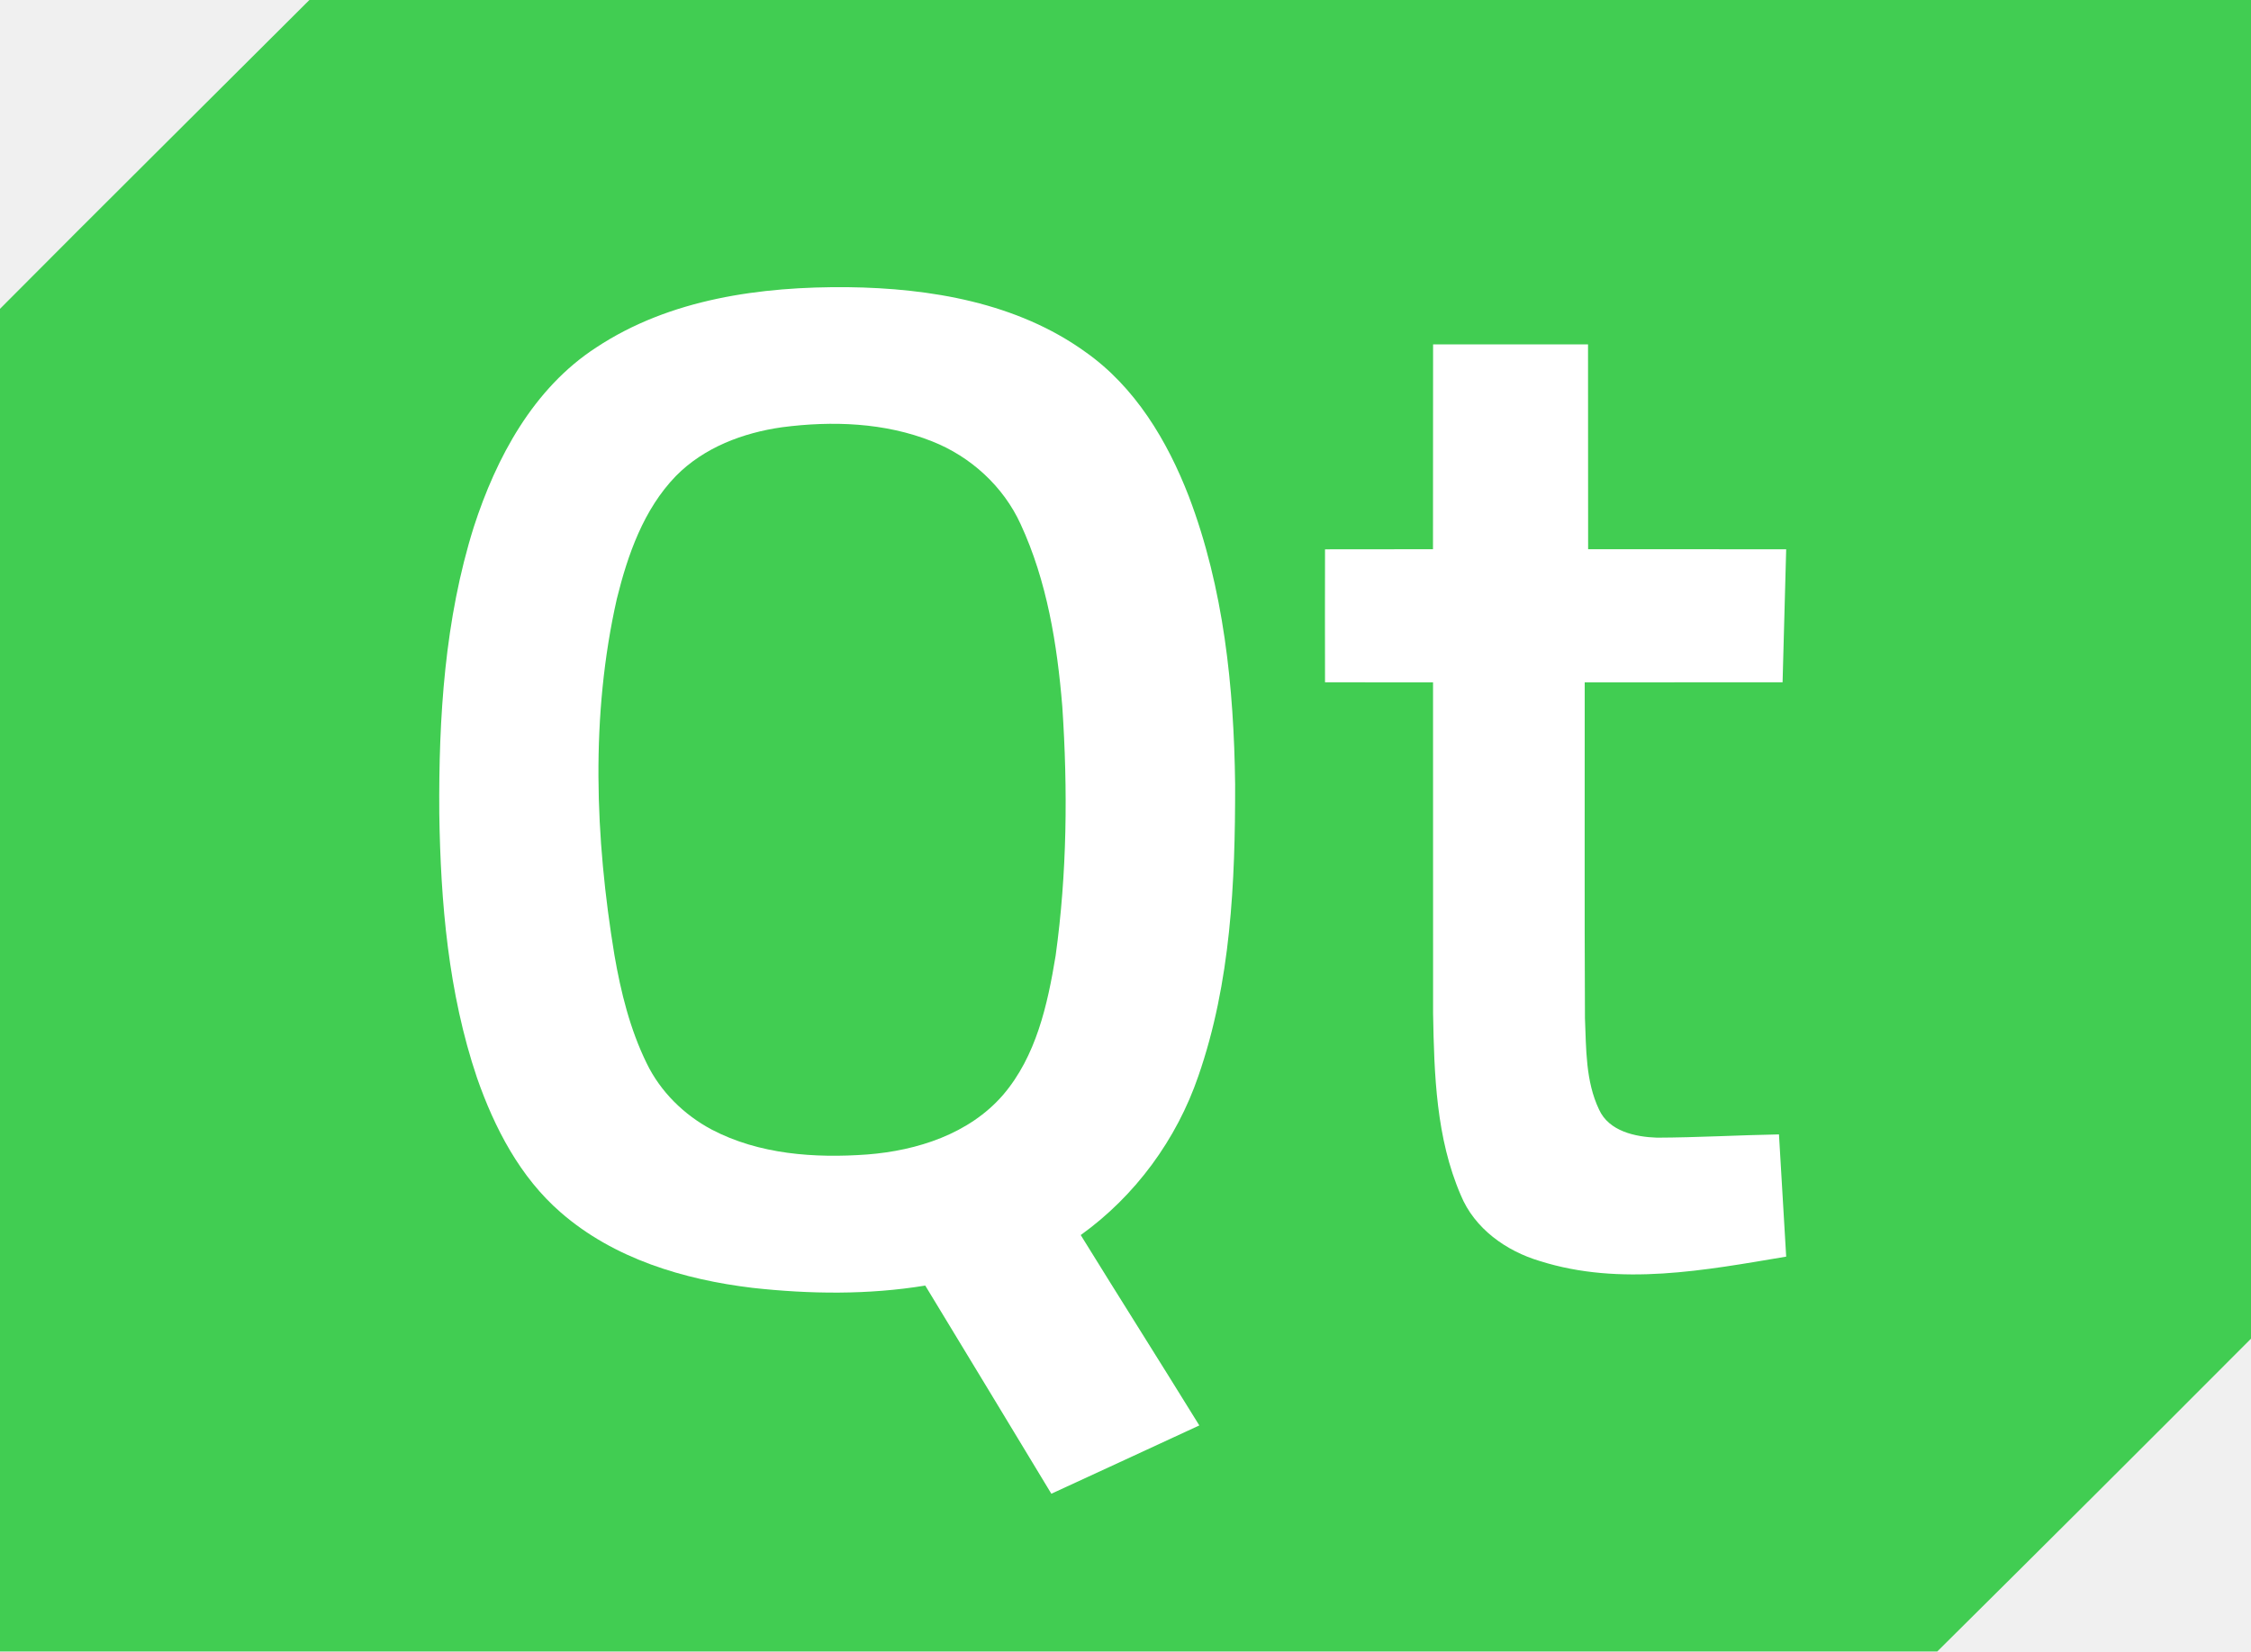
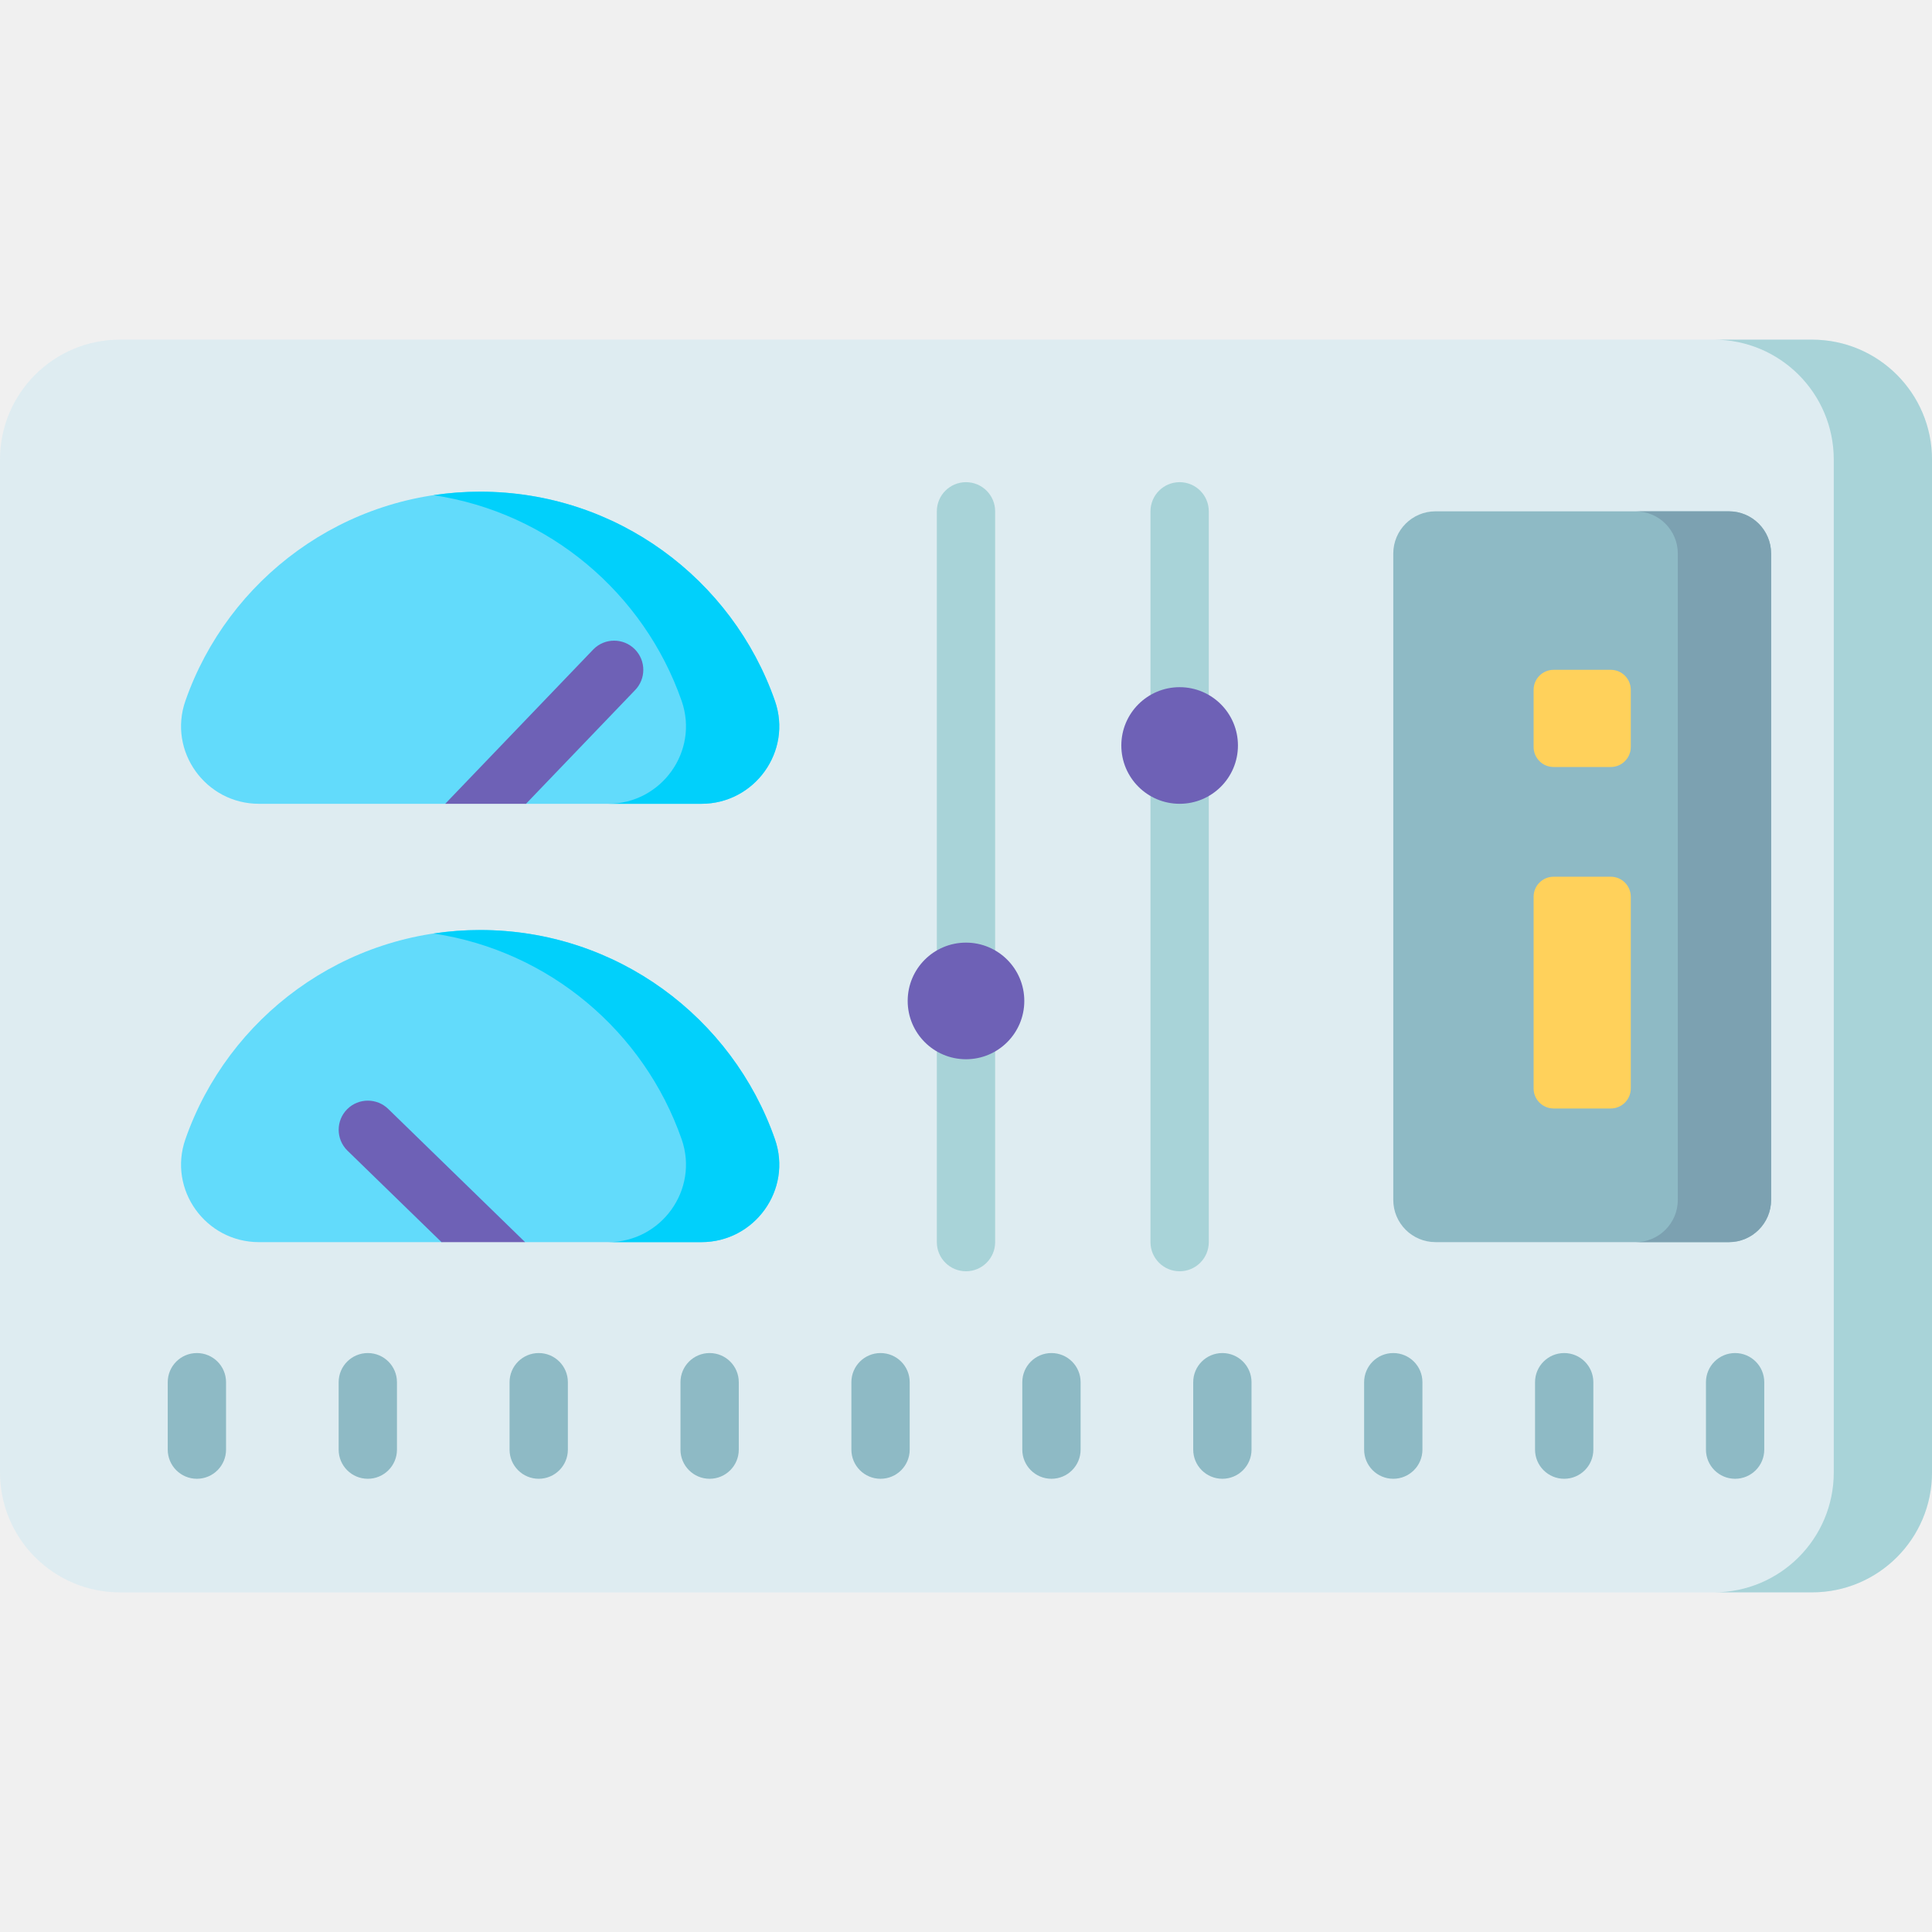
- <svg xmlns="http://www.w3.org/2000/svg" width="462pt" height="339pt" viewBox="0 0 462 339" version="1.1" id="svg2">
-   <defs id="defs18" />
-   <path fill="#41cd52" d=" M 63.50 0.00 L 462.00 0.00 L 462.00 274.79 C 440.60 296.26 419.13 317.66 397.61 339.00 L 0.00 339.00 L 0.00 63.39 C 21.08 42.18 42.34 21.13 63.50 0.00 Z" id="path6" />
-   <path d=" M 122.37 71.33 C 137.50 61.32 156.21 58.79 174.00 58.95 C 190.94 59.16 208.72 62.13 222.76 72.24 C 232.96 79.41 239.59 90.48 244.01 101.93 C 251.16 120.73 253.26 141.03 253.50 161.01 C 253.53 181.13 252.62 201.69 245.96 220.86 C 241.50 233.90 233.01 245.48 221.81 253.52 C 229.87 266.58 238.09 279.54 246.15 292.60 C 236.02 297.27 225.92 301.97 215.78 306.62 C 207.15 292.38 198.56 278.11 189.90 263.89 C 178.19 265.81 166.21 265.66 154.44 264.36 C 140.34 262.67 125.97 258.37 115.09 248.88 C 106.73 241.64 101.48 231.51 97.89 221.21 C 92.01 203.79 90.43 185.25 90.16 166.97 C 90.02 147.21 91.28 127.14 97.24 108.18 C 101.85 93.92 109.48 79.69 122.37 71.33 Z" id="path8" fill="#ffffff" />
-   <path d=" M 294.13 70.69 C 304.73 70.68 315.33 70.68 325.93 70.69 C 325.96 84.71 325.92 98.72 325.95 112.74 C 339.50 112.76 353.05 112.74 366.60 112.75 C 366.37 121.85 366.12 130.95 365.86 140.05 C 352.32 140.08 338.79 140.04 325.25 140.07 C 325.28 163.05 325.18 186.03 325.30 209.01 C 325.56 215.30 325.42 221.94 328.19 227.75 C 330.21 232.23 335.65 233.38 340.08 233.53 C 348.43 233.50 356.77 233.01 365.12 232.86 C 365.63 241.22 366.12 249.59 366.60 257.95 C 349.99 260.74 332.56 264.08 316.06 258.86 C 309.11 256.80 302.63 252.19 299.81 245.32 C 294.76 233.63 294.35 220.62 294.13 208.07 C 294.11 185.40 294.13 162.74 294.12 140.07 C 286.73 140.05 279.34 140.08 271.95 140.05 C 271.93 130.96 271.93 121.86 271.95 112.76 C 279.34 112.73 286.72 112.77 294.11 112.74 C 294.14 98.72 294.10 84.71 294.13 70.69 Z" id="path10" fill="#ffffff" />
-   <path fill="#41cd52" d=" M 160.51 87.70 C 170.80 86.36 181.60 86.72 191.34 90.61 C 199.23 93.73 205.93 99.84 209.47 107.58 C 214.90 119.31 216.98 132.26 218.03 145.05 C 219.17 162.07 219.01 179.25 216.66 196.17 C 215.01 206.24 212.66 216.85 205.84 224.79 C 198.92 232.76 188.25 236.18 178.01 236.98 C 167.21 237.77 155.82 236.98 146.07 231.87 C 140.38 228.84 135.55 224.09 132.73 218.27 C 129.31 211.30 127.43 203.69 126.11 196.07 C 122.13 171.91 121.17 146.91 126.61 122.89 C 128.85 113.83 132.11 104.53 138.73 97.70 C 144.49 91.85 152.51 88.83 160.51 87.70 Z" id="path12" />
+ <svg xmlns="http://www.w3.org/2000/svg" id="Capa_1" enable-background="new 0 0 497 497" height="512" viewBox="0 0 497 497" width="512">
+   <g>
+     <path d="m466.153 409.629h-435.306c-17.037 0-30.847-13.811-30.847-30.847v-260.564c0-17.036 13.81-30.847 30.847-30.847h435.307c17.036 0 30.847 13.81 30.847 30.847v260.564c-.001 17.036-13.811 30.847-30.848 30.847z" fill="#deecf1" />
+     <g fill="#a8d3d8">
+       <path d="m303.457 124.037c-4.143 0-7.5 3.357-7.5 7.5v26.368 18.868 142.758c0 4.143 3.357 7.5 7.5 7.5s7.5-3.357 7.5-7.5v-142.757-18.868-26.368c0-4.143-3.357-7.501-7.5-7.501z" />
+       <path d="m248.498 124.037c-4.143 0-7.5 3.357-7.5 7.5v26.368 18.868 142.758c0 4.143 3.357 7.5 7.5 7.5s7.5-3.357 7.5-7.5v-142.757-18.868-26.368c0-4.143-3.357-7.501-7.5-7.501z" />
+       <path d="m497 118.216v260.57c0 17.03-13.81 30.84-30.85 30.84h-25.27c17.04 0 30.85-13.81 30.85-30.84v-260.57c0-17.03-13.81-30.84-30.85-30.84h25.27c17.04 0 30.85 13.81 30.85 30.84z" />
+     </g>
+     <path d="m180.43 206.776h-45.35l-8.08-3.29-12.47 3.29h-47.92c-13.71 0-23.44-13.52-18.92-26.47 10.94-31.33 40.76-53.82 75.84-53.82 35.07 0 64.88 22.49 75.82 53.82 4.52 12.95-5.21 26.47-18.92 26.47z" fill="#62dbfb" />
+     <path d="m180.43 206.776h-24c13.71 0 23.44-13.52 18.92-26.47-9.67-27.69-34.07-48.47-63.82-52.92 3.91-.6 7.92-.9 12-.9 35.07 0 64.88 22.49 75.82 53.82 4.52 12.95-5.21 26.47-18.92 26.47z" fill="#01d0fb" />
+     <path d="m180.43 319.536h-45.35l-11.56-2.55-9.94 2.55h-46.97c-13.71 0-23.44-13.52-18.92-26.47 10.94-31.34 40.76-53.82 75.84-53.82 35.07 0 64.88 22.48 75.82 53.82 4.52 12.95-5.21 26.47-18.92 26.47z" fill="#62dbfb" />
+     <path d="m180.43 319.536h-24c13.71 0 23.44-13.52 18.92-26.47-9.67-27.7-34.07-48.47-63.82-52.92 3.91-.6 7.92-.9 12-.9 35.07 0 64.88 22.48 75.82 53.82 4.52 12.95-5.21 26.47-18.92 26.47z" fill="#01d0fb" />
+     <path d="m444.749 319.532h-75.469c-6 0-10.864-4.864-10.864-10.864v-166.267c0-6 4.864-10.864 10.864-10.864h75.469c6 0 10.864 4.864 10.864 10.864v166.267c0 6-4.864 10.864-10.864 10.864z" fill="#8ebac5" />
+     <path d="m455.61 142.406v166.26c0 6-4.86 10.87-10.86 10.87h-24c6 0 10.86-4.87 10.86-10.87v-166.26c0-6-4.86-10.87-10.86-10.87h24c6 0 10.86 4.87 10.86 10.87z" fill="#7ca1b1" />
+     <circle cx="248.498" cy="257.486" fill="#6e61b6" r="15" />
+     <circle cx="303.457" cy="191.774" fill="#6e61b6" r="15" />
+     <path d="m414.365 197.309h-14.701c-2.844 0-5.15-2.306-5.15-5.15v-14.701c0-2.844 2.306-5.15 5.15-5.15h14.701c2.844 0 5.15 2.306 5.15 5.15v14.701c0 2.844-2.306 5.15-5.15 5.15z" fill="#ffd15b" />
+     <path d="m414.365 285.152h-14.701c-2.844 0-5.15-2.306-5.15-5.15v-49.319c0-2.844 2.306-5.15 5.15-5.15h14.701c2.844 0 5.15 2.306 5.15 5.15v49.319c0 2.845-2.306 5.15-5.15 5.15z" fill="#ffd15b" />
+     <g>
+       <g>
+         <path d="m163.29 177.615-27.98 29.16h-20.78l38.15-39.77c2.93-2.93 7.68-2.93 10.61 0 2.93 2.931 2.93 7.681 0 10.61z" fill="#6e61b6" />
+       </g>
+     </g>
+     <g>
+       <g>
+         <path d="m135.08 319.536h-21.5l-24.26-23.6c-2.93-2.93-2.93-7.68 0-10.61 2.93-2.92 7.68-2.92 10.61 0z" fill="#6e61b6" />
+       </g>
+     </g>
+     <g>
+       <g>
+         <path d="m50.65 380.41c-4.142 0-7.5-3.357-7.5-7.5v-17.343c0-4.143 3.358-7.5 7.5-7.5s7.5 3.357 7.5 7.5v17.343c0 4.143-3.358 7.5-7.5 7.5z" fill="#8ebac5" />
+       </g>
+       <g>
+         <path d="m94.617 380.41c-4.142 0-7.5-3.357-7.5-7.5v-17.343c0-4.143 3.358-7.5 7.5-7.5s7.5 3.357 7.5 7.5v17.343c0 4.143-3.358 7.5-7.5 7.5z" fill="#8ebac5" />
+       </g>
+       <g>
+         <path d="m138.583 380.41c-4.142 0-7.5-3.357-7.5-7.5v-17.343c0-4.143 3.358-7.5 7.5-7.5s7.5 3.357 7.5 7.5v17.343c0 4.143-3.357 7.5-7.5 7.5z" fill="#8ebac5" />
+       </g>
+       <g>
+         <path d="m182.55 380.41c-4.142 0-7.5-3.357-7.5-7.5v-17.343c0-4.143 3.358-7.5 7.5-7.5s7.5 3.357 7.5 7.5v17.343c0 4.143-3.358 7.5-7.5 7.5z" fill="#8ebac5" />
+       </g>
+       <g>
+         <path d="m226.517 380.41c-4.142 0-7.5-3.357-7.5-7.5v-17.343c0-4.143 3.358-7.5 7.5-7.5s7.5 3.357 7.5 7.5v17.343c0 4.143-3.358 7.5-7.5 7.5z" fill="#8ebac5" />
+       </g>
+       <g>
+         <path d="m270.483 380.41c-4.143 0-7.5-3.357-7.5-7.5v-17.343c0-4.143 3.357-7.5 7.5-7.5s7.5 3.357 7.5 7.5v17.343c0 4.143-3.357 7.5-7.5 7.5z" fill="#8ebac5" />
+       </g>
+       <g>
+         <path d="m314.45 380.41c-4.143 0-7.5-3.357-7.5-7.5v-17.343c0-4.143 3.357-7.5 7.5-7.5s7.5 3.357 7.5 7.5v17.343c0 4.143-3.357 7.5-7.5 7.5z" fill="#8ebac5" />
+       </g>
+       <g>
+         <path d="m358.416 380.41c-4.143 0-7.5-3.357-7.5-7.5v-17.343c0-4.143 3.357-7.5 7.5-7.5s7.5 3.357 7.5 7.5v17.343c0 4.143-3.357 7.5-7.5 7.5z" fill="#8ebac5" />
+       </g>
+       <g>
+         <path d="m402.383 380.41c-4.143 0-7.5-3.357-7.5-7.5v-17.343c0-4.143 3.357-7.5 7.5-7.5s7.5 3.357 7.5 7.5v17.343c0 4.143-3.358 7.5-7.5 7.5z" fill="#8ebac5" />
+       </g>
+       <g>
+         <path d="m446.35 380.41c-4.143 0-7.5-3.357-7.5-7.5v-17.343c0-4.143 3.357-7.5 7.5-7.5s7.5 3.357 7.5 7.5v17.343c0 4.143-3.358 7.5-7.5 7.5z" fill="#8ebac5" />
+       </g>
+     </g>
+   </g>
</svg>
